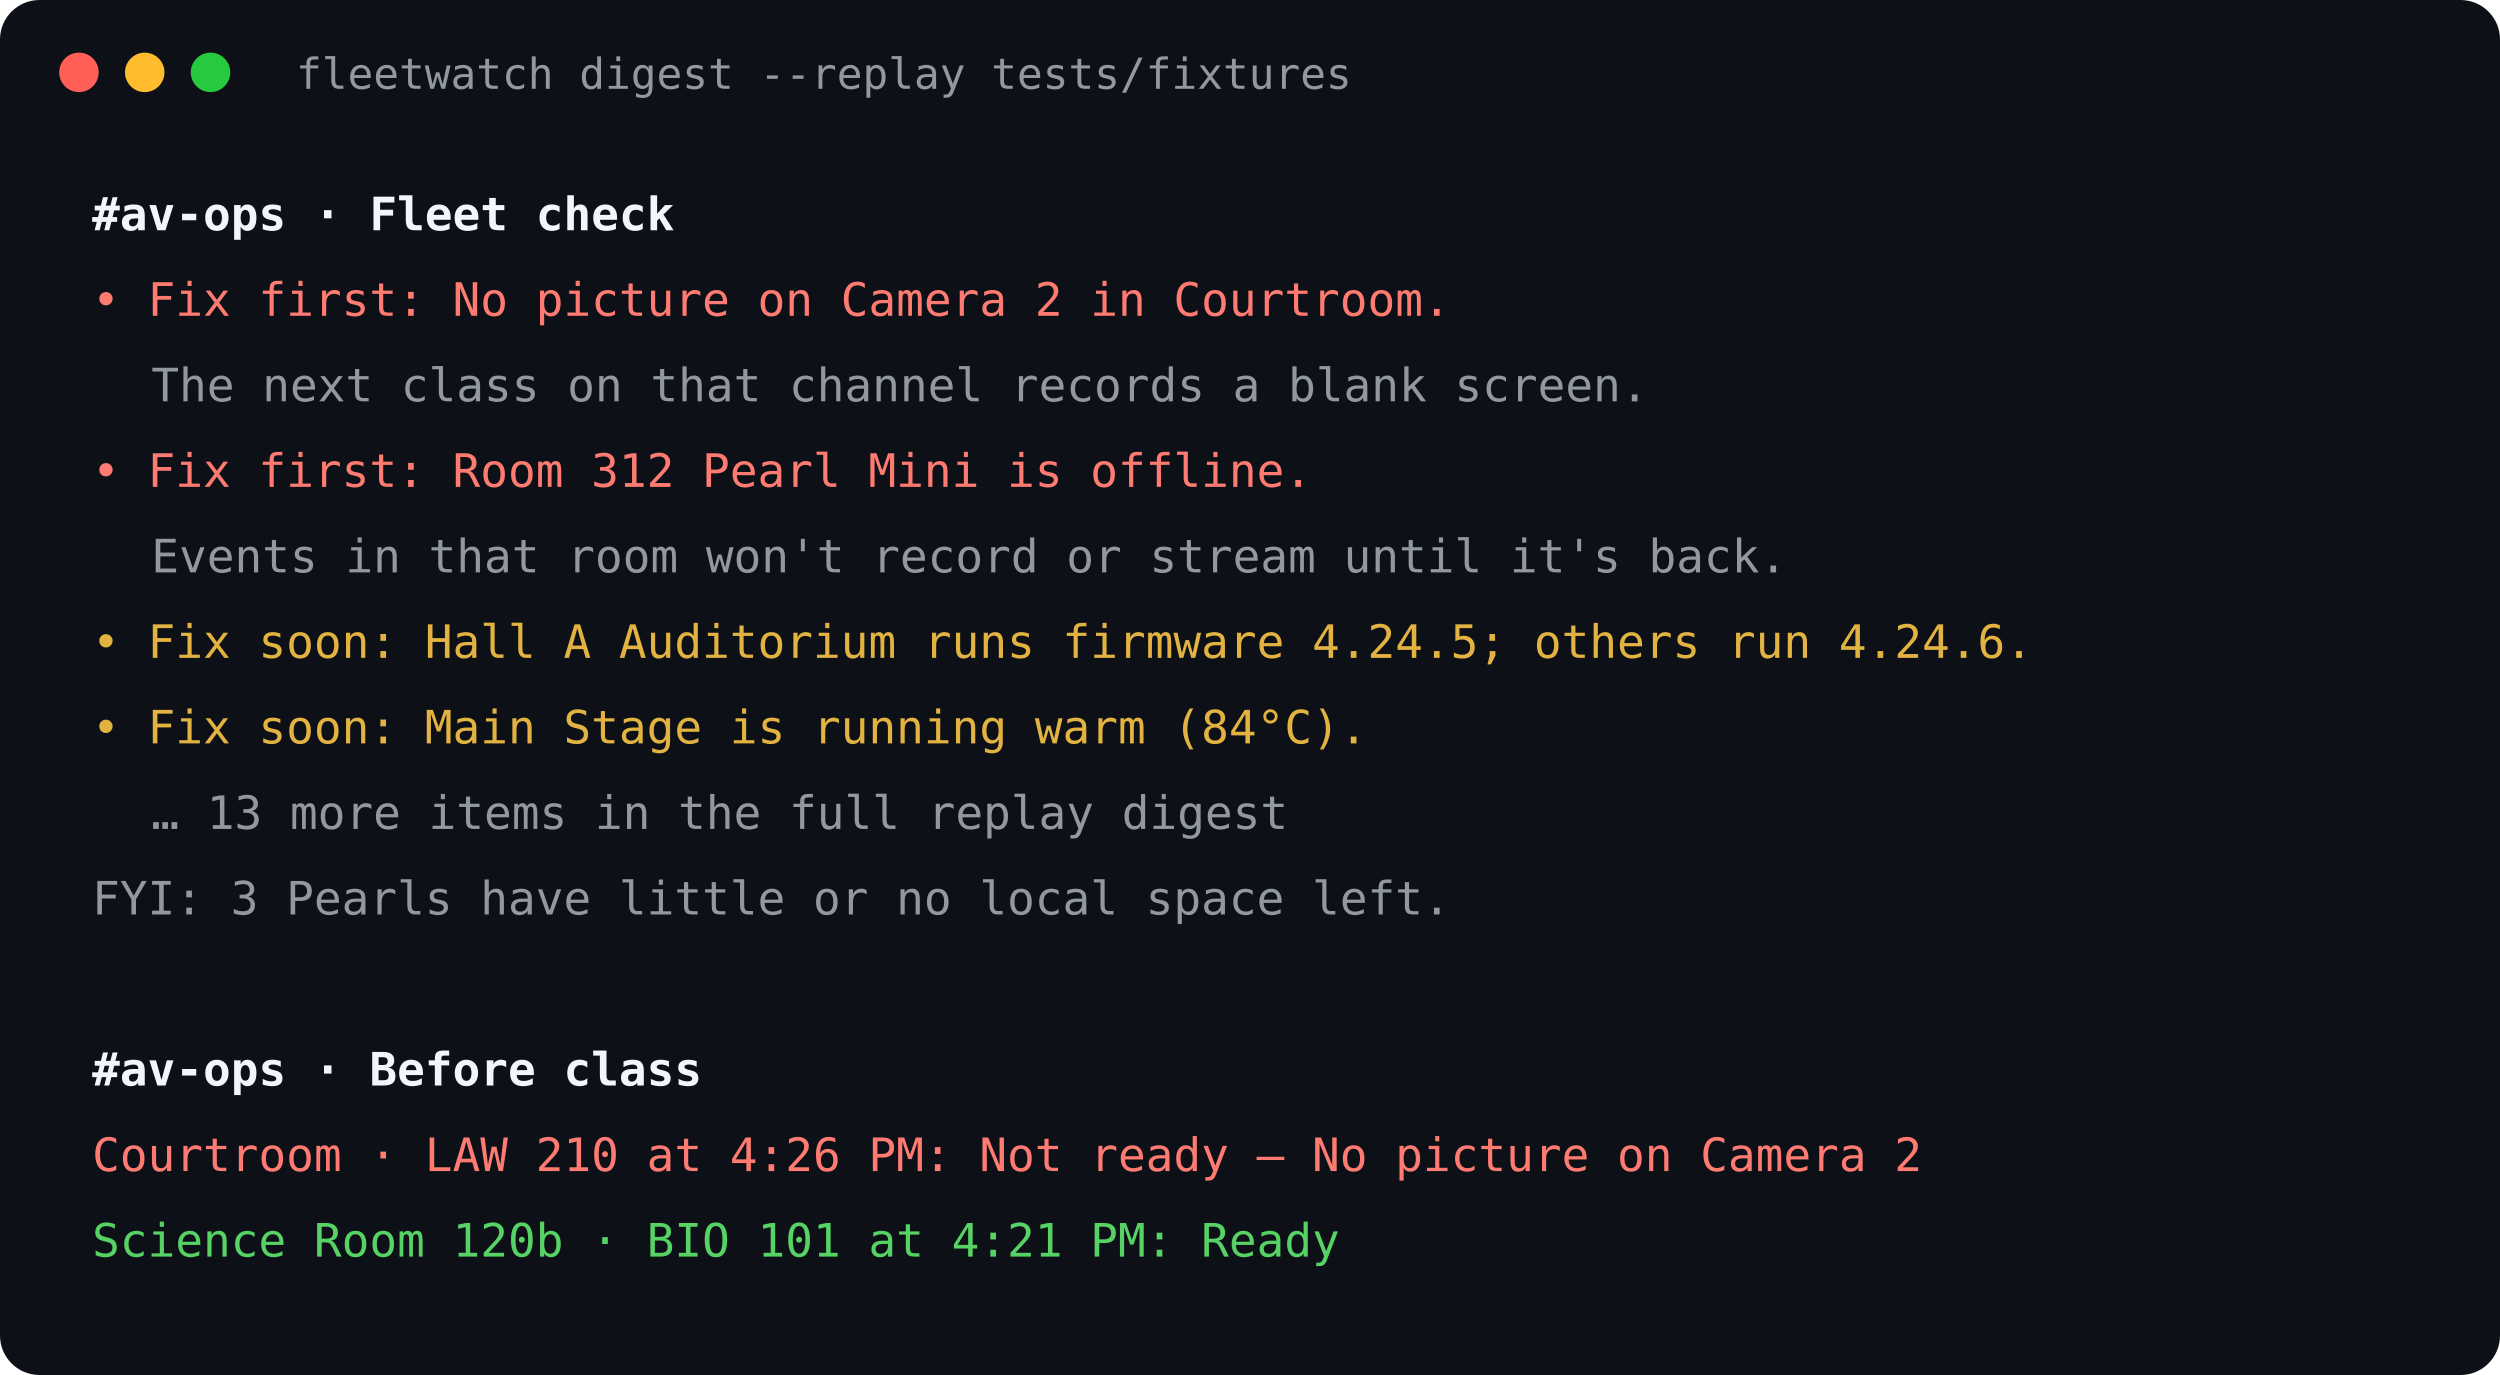
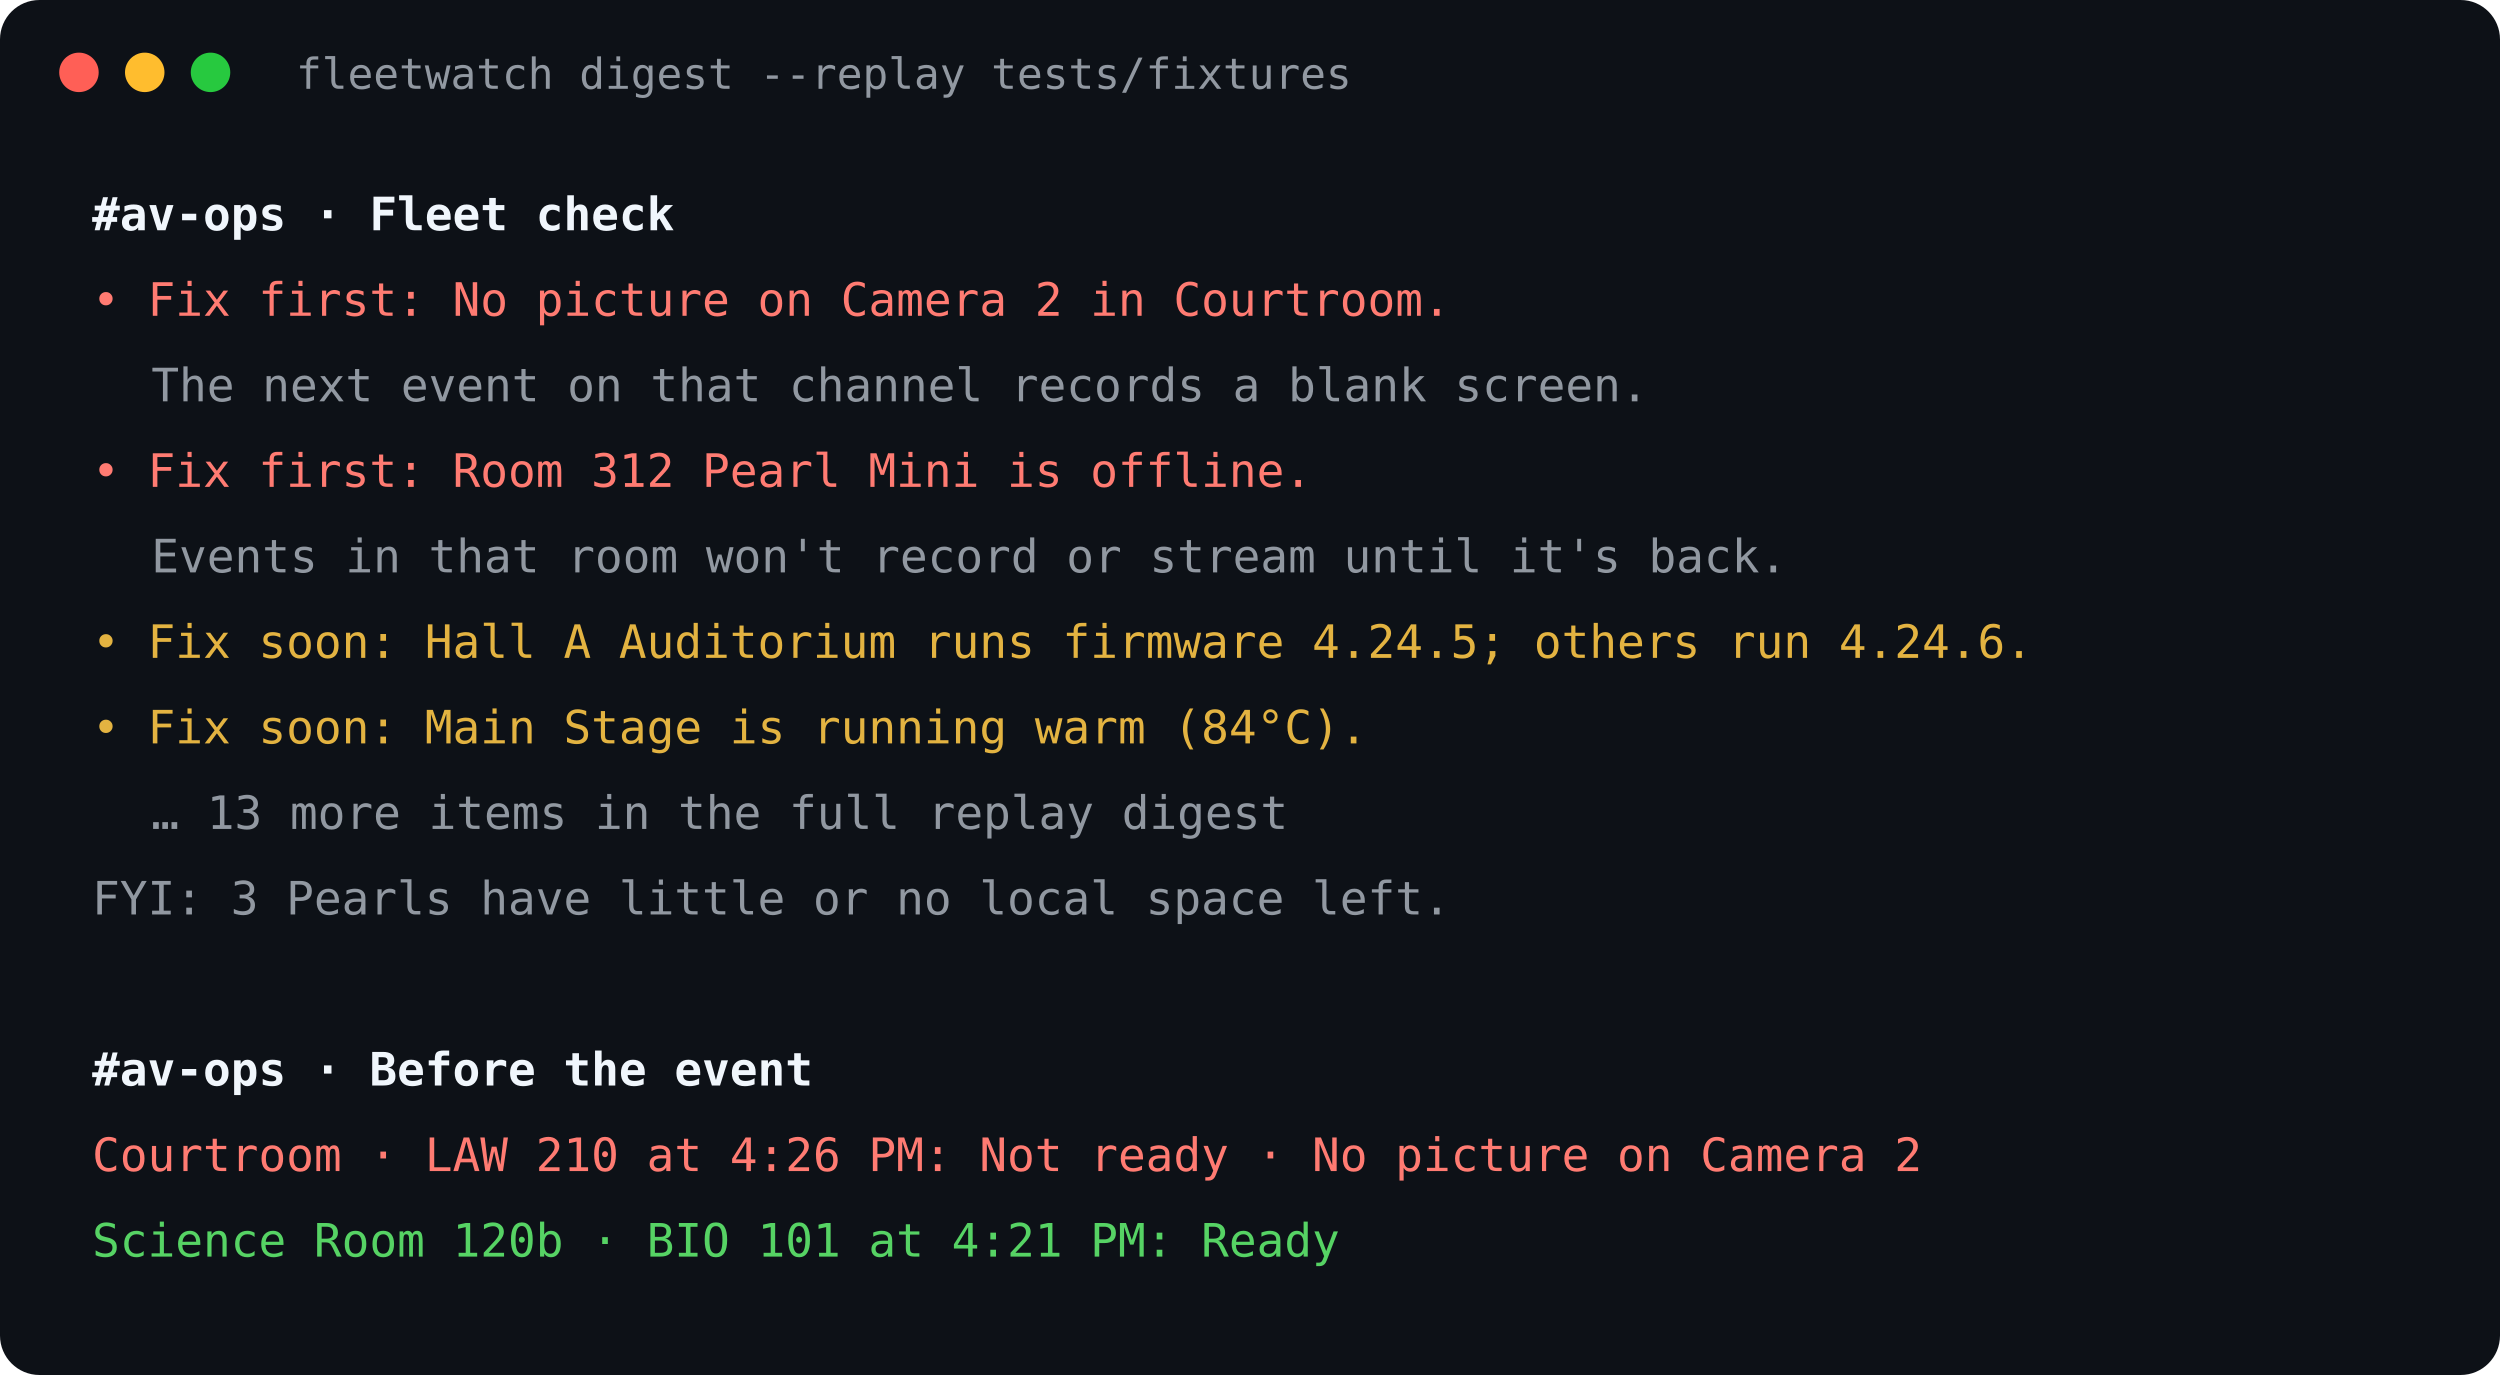
<svg xmlns="http://www.w3.org/2000/svg" width="760" height="418" viewBox="0 0 760 418" role="img" aria-label="Fleetwatch digest from the replay demo">
  <rect width="760" height="418" rx="12" fill="#0d1117" />
  <circle cx="24" cy="22" r="6" fill="#ff5f56" />
  <circle cx="44" cy="22" r="6" fill="#ffbd2e" />
  <circle cx="64" cy="22" r="6" fill="#27c93f" />
  <text x="90" y="27" fill="#9198a1" font-family="ui-monospace,SFMono-Regular,Menlo,monospace" font-size="13">fleetwatch digest --replay tests/fixtures</text>
  <g font-family="ui-monospace,SFMono-Regular,Menlo,monospace" font-size="14">
    <text x="28" y="70" fill="#f0f6fc" font-weight="700">#av-ops · Fleet check</text>
    <text x="28" y="96" fill="#ff7b72" font-weight="400">• Fix first: No picture on Camera 2 in Courtroom.</text>
-     <text x="46" y="122" fill="#9198a1" font-weight="400">The next class on that channel records a blank screen.</text>
+     <text x="46" y="122" fill="#9198a1" font-weight="400">The next event on that channel records a blank screen.</text>
    <text x="28" y="148" fill="#ff7b72" font-weight="400">• Fix first: Room 312 Pearl Mini is offline.</text>
    <text x="46" y="174" fill="#9198a1" font-weight="400">Events in that room won't record or stream until it's back.</text>
    <text x="28" y="200" fill="#e3b341" font-weight="400">• Fix soon: Hall A Auditorium runs firmware 4.24.5; others run 4.24.6.</text>
    <text x="28" y="226" fill="#e3b341" font-weight="400">• Fix soon: Main Stage is running warm (84°C).</text>
    <text x="46" y="252" fill="#9198a1" font-weight="400">… 13 more items in the full replay digest</text>
    <text x="28" y="278" fill="#9198a1" font-weight="400">FYI: 3 Pearls have little or no local space left.</text>
-     <text x="28" y="330" fill="#f0f6fc" font-weight="700">#av-ops · Before class</text>
-     <text x="28" y="356" fill="#ff7b72" font-weight="400">Courtroom · LAW 210 at 4:26 PM: Not ready — No picture on Camera 2</text>
+     <text x="28" y="330" fill="#f0f6fc" font-weight="700">#av-ops · Before the event</text>
+     <text x="28" y="356" fill="#ff7b72" font-weight="400">Courtroom · LAW 210 at 4:26 PM: Not ready · No picture on Camera 2</text>
    <text x="28" y="382" fill="#56d364" font-weight="400">Science Room 120b · BIO 101 at 4:21 PM: Ready</text>
  </g>
</svg>
